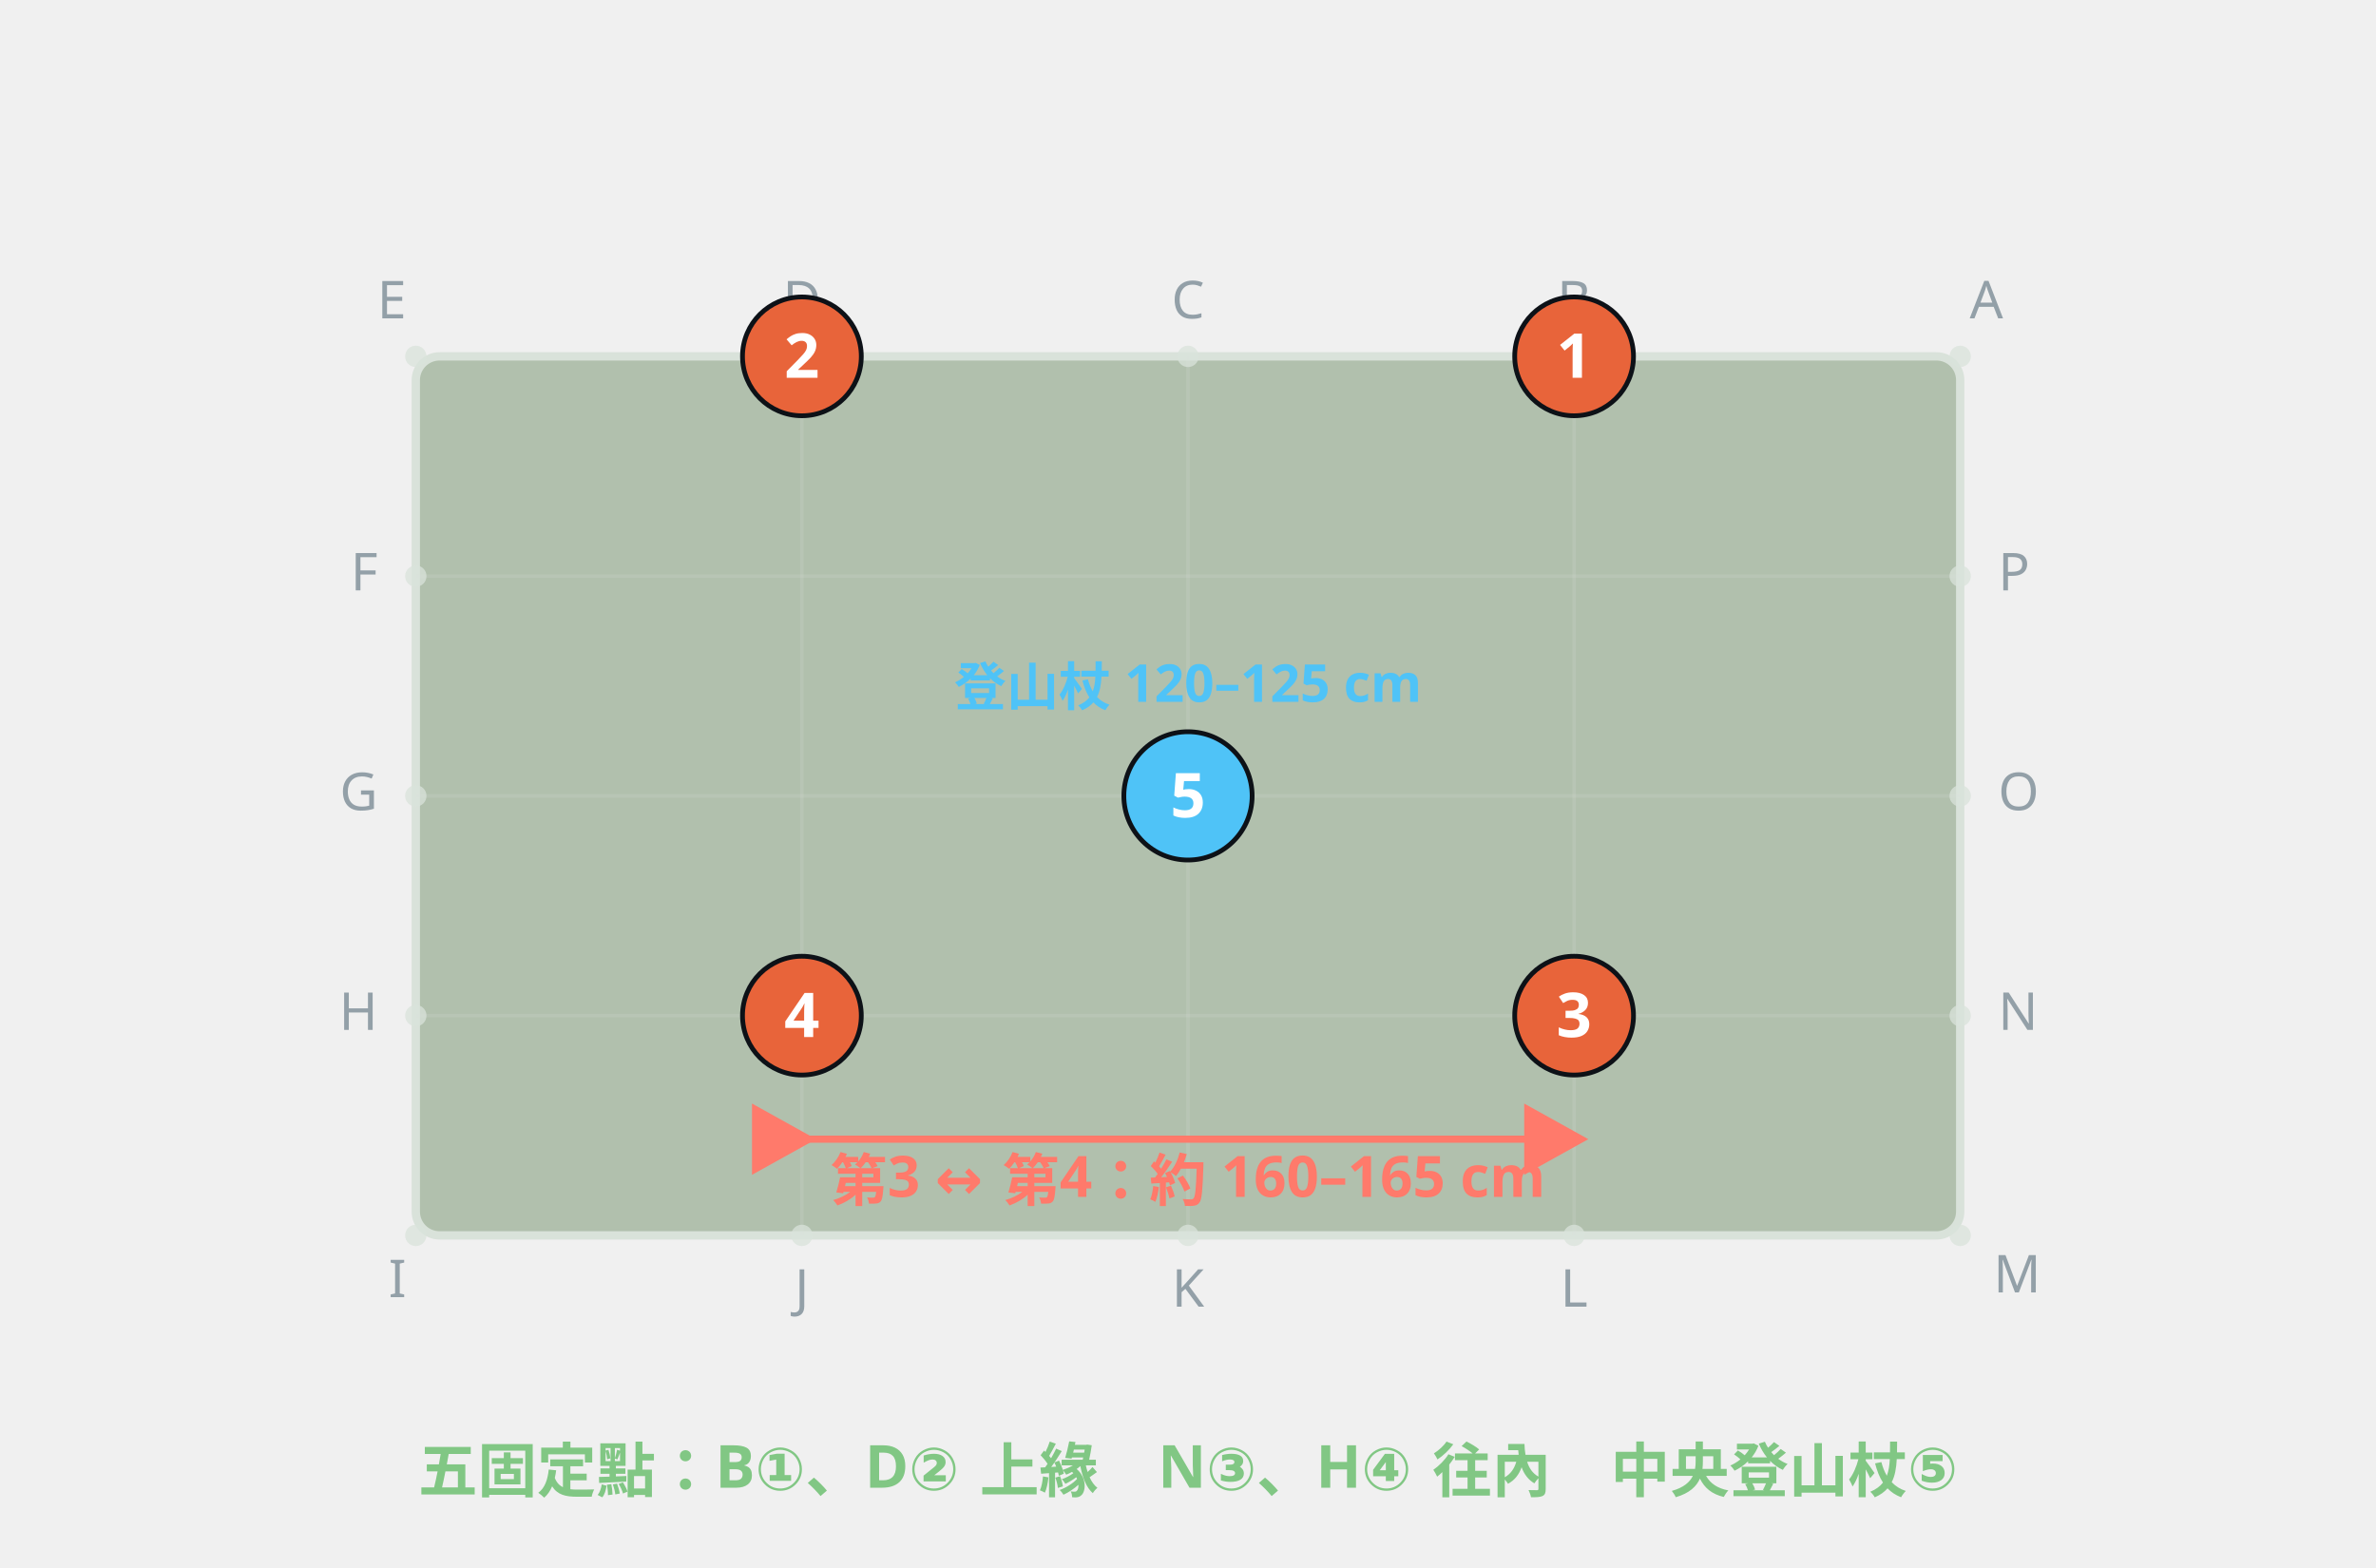
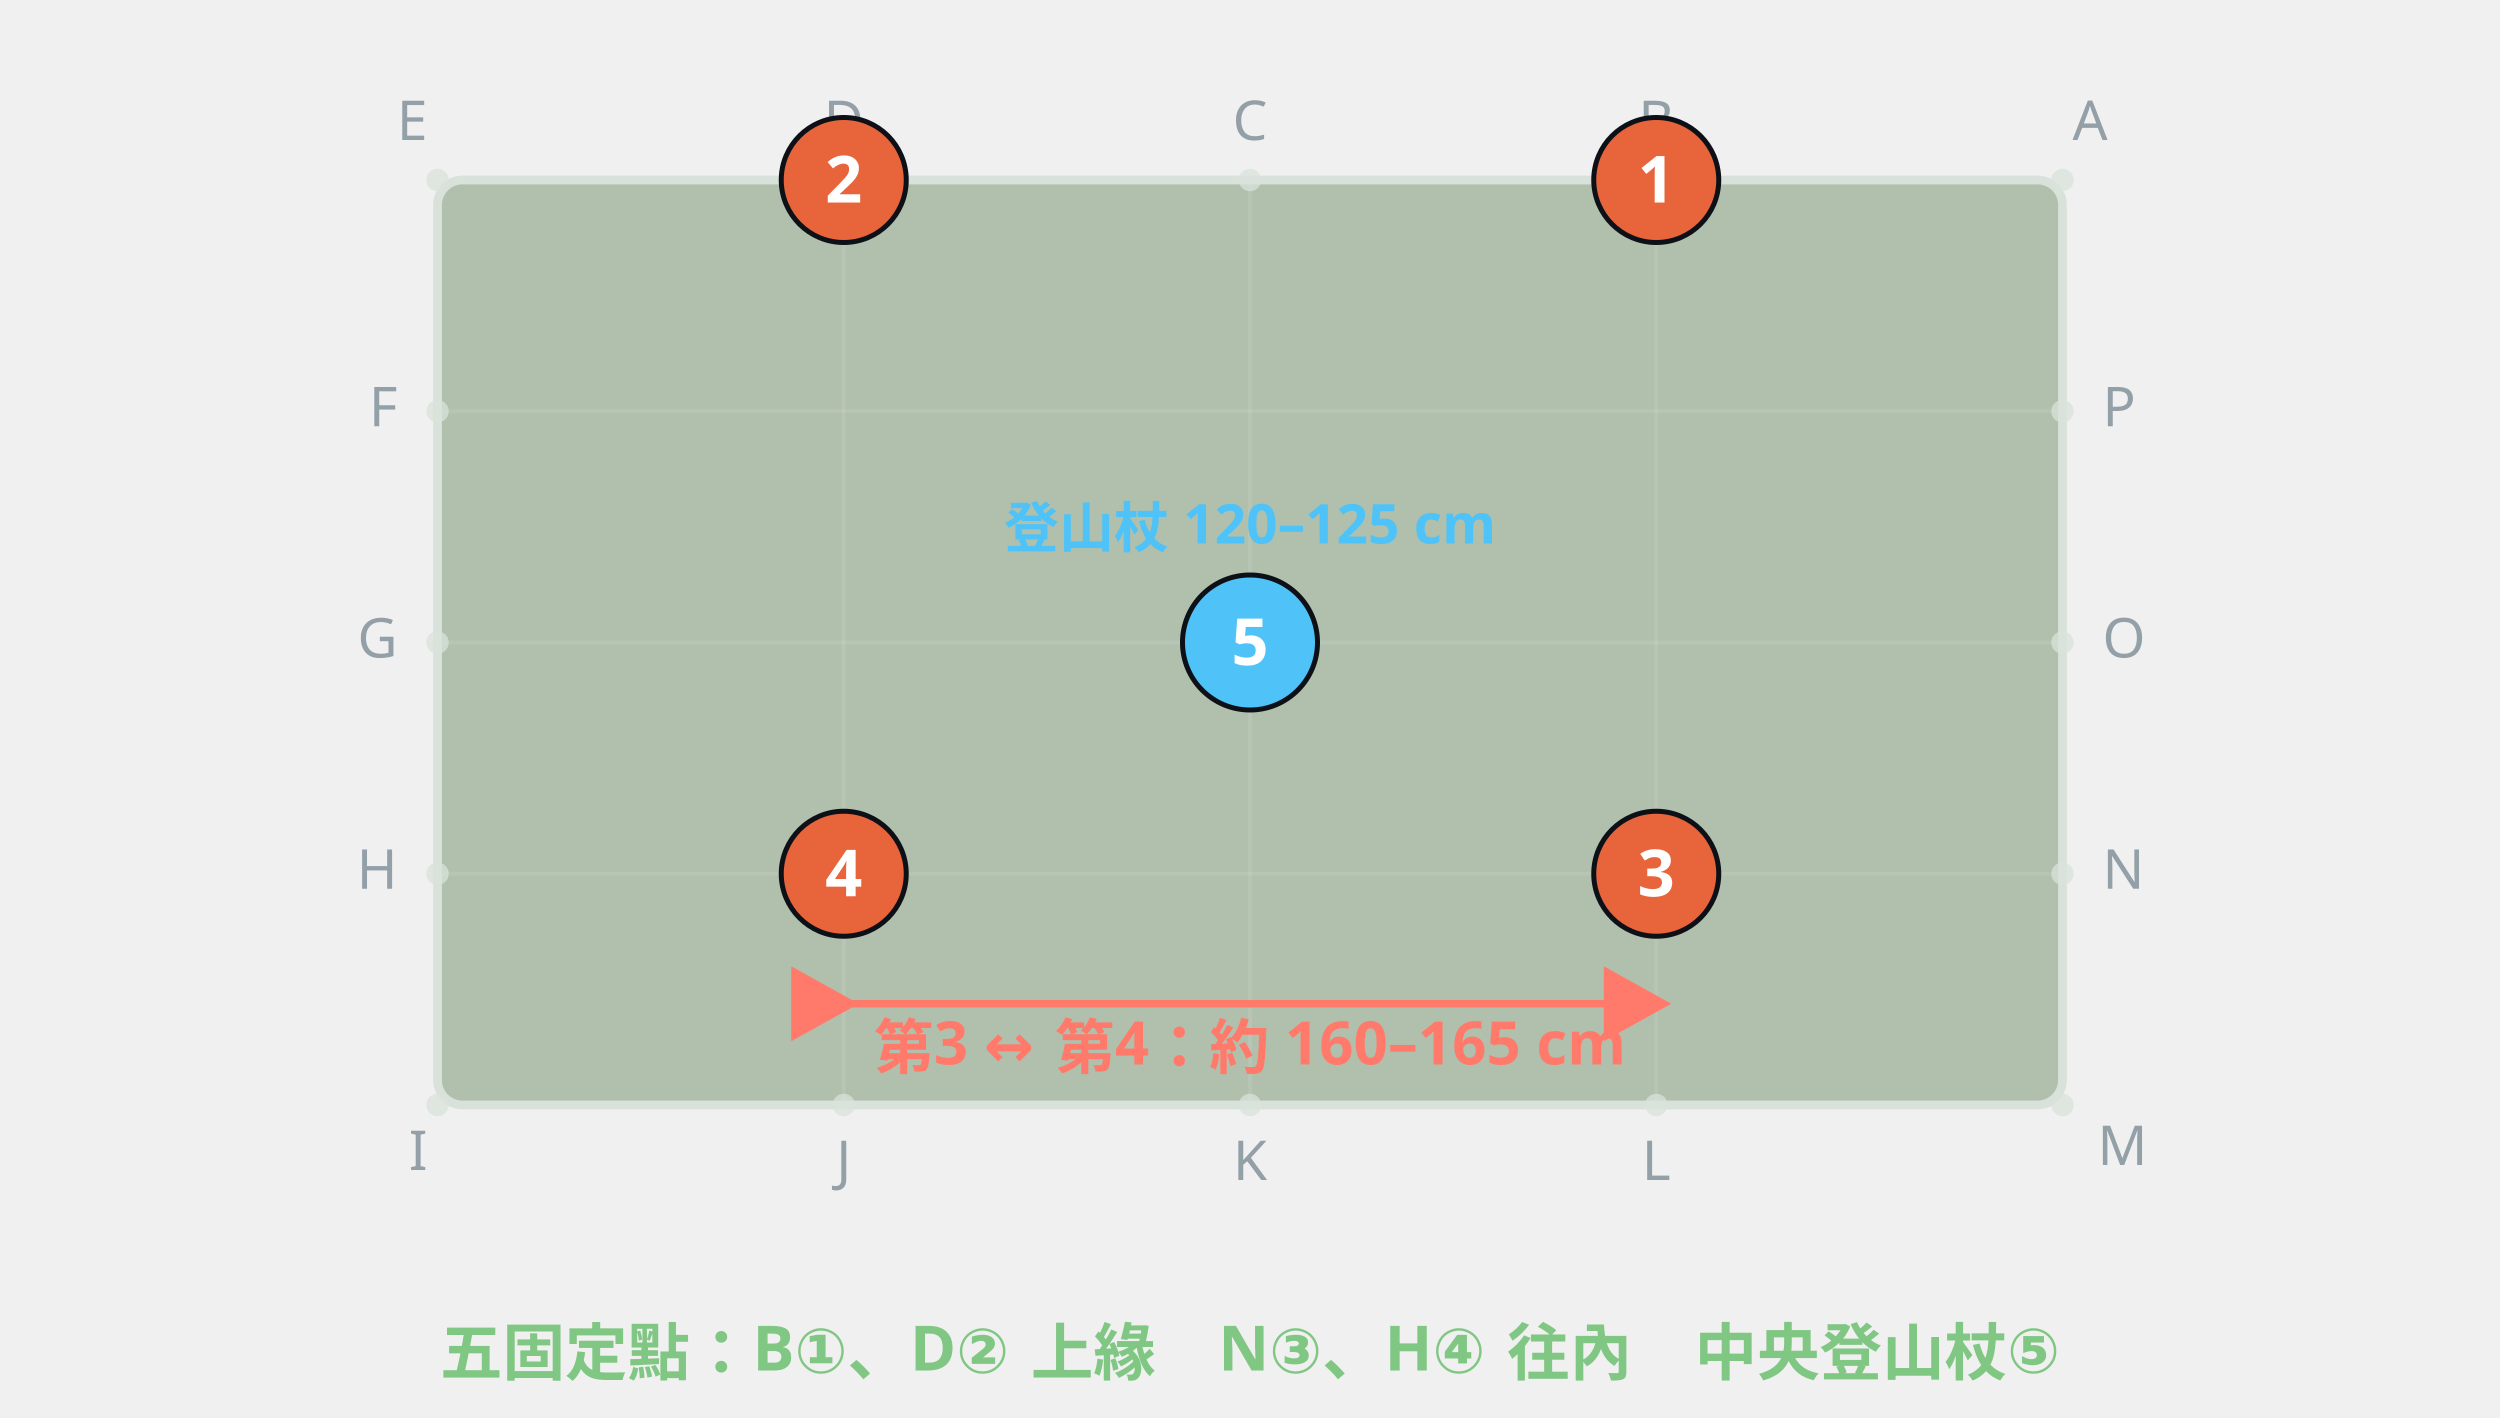
- <svg xmlns="http://www.w3.org/2000/svg" width="1000" height="660" viewBox="0 0 1000 660" font-family="&quot;Microsoft JhengHei&quot;,&quot;Noto Sans TC&quot;,sans-serif">
+ <svg xmlns="http://www.w3.org/2000/svg" width="1000" height="567" viewBox="0 78 1000 567" font-family="&quot;Microsoft JhengHei&quot;,&quot;Noto Sans TC&quot;,sans-serif">
  <defs>
    <marker id="ar" markerWidth="10" markerHeight="10" refX="7" refY="5" orient="auto">
      <path d="M0,0 L9,5 L0,10 z" fill="#ff7a6b" />
    </marker>
    <marker id="ao" markerWidth="10" markerHeight="10" refX="7" refY="5" orient="auto">
      <path d="M0,0 L9,5 L0,10 z" fill="#ffb74d" />
    </marker>
  </defs>
  <rect x="175" y="150" width="650" height="370" rx="10" fill="#5C7F52" fill-opacity="0.42" stroke="#d9e2da" stroke-width="3.5" />
  <line x1="337.5" y1="150" x2="337.5" y2="520" stroke="#d9e2da" stroke-opacity="0.18" stroke-width="1.5" />
  <line x1="175" y1="242.5" x2="825" y2="242.5" stroke="#d9e2da" stroke-opacity="0.18" stroke-width="1.5" />
  <line x1="500" y1="150" x2="500" y2="520" stroke="#d9e2da" stroke-opacity="0.18" stroke-width="1.5" />
  <line x1="175" y1="335" x2="825" y2="335" stroke="#d9e2da" stroke-opacity="0.18" stroke-width="1.5" />
  <line x1="662.5" y1="150" x2="662.5" y2="520" stroke="#d9e2da" stroke-opacity="0.18" stroke-width="1.5" />
  <line x1="175" y1="427.5" x2="825" y2="427.5" stroke="#d9e2da" stroke-opacity="0.18" stroke-width="1.5" />
  <circle cx="825" cy="150" r="4.5" fill="#d9e2da" fill-opacity="0.75" />
  <text x="829" y="134" font-size="22" fill="#93a0a8" text-anchor="start">A</text>
  <circle cx="662.5" cy="150" r="4.5" fill="#d9e2da" fill-opacity="0.75" />
  <text x="662.5" y="134" font-size="22" fill="#93a0a8" text-anchor="middle">B</text>
  <circle cx="500" cy="150" r="4.5" fill="#d9e2da" fill-opacity="0.75" />
  <text x="500" y="134" font-size="22" fill="#93a0a8" text-anchor="middle">C</text>
  <circle cx="337.5" cy="150" r="4.5" fill="#d9e2da" fill-opacity="0.75" />
  <text x="337.5" y="134" font-size="22" fill="#93a0a8" text-anchor="middle">D</text>
  <circle cx="175" cy="150" r="4.5" fill="#d9e2da" fill-opacity="0.75" />
  <text x="171" y="134" font-size="22" fill="#93a0a8" text-anchor="end">E</text>
  <circle cx="175" cy="242.5" r="4.5" fill="#d9e2da" fill-opacity="0.75" />
  <text x="159" y="248.5" font-size="22" fill="#93a0a8" text-anchor="end">F</text>
  <circle cx="175" cy="335" r="4.5" fill="#d9e2da" fill-opacity="0.75" />
  <text x="159" y="341" font-size="22" fill="#93a0a8" text-anchor="end">G</text>
  <circle cx="175" cy="427.5" r="4.5" fill="#d9e2da" fill-opacity="0.75" />
  <text x="159" y="433.5" font-size="22" fill="#93a0a8" text-anchor="end">H</text>
  <circle cx="175" cy="520" r="4.5" fill="#d9e2da" fill-opacity="0.75" />
  <text x="171" y="546" font-size="22" fill="#93a0a8" text-anchor="end">I</text>
  <circle cx="337.5" cy="520" r="4.5" fill="#d9e2da" fill-opacity="0.75" />
  <text x="337.5" y="550" font-size="22" fill="#93a0a8" text-anchor="middle">J</text>
  <circle cx="500" cy="520" r="4.5" fill="#d9e2da" fill-opacity="0.75" />
  <text x="500" y="550" font-size="22" fill="#93a0a8" text-anchor="middle">K</text>
  <circle cx="662.5" cy="520" r="4.5" fill="#d9e2da" fill-opacity="0.75" />
  <text x="662.5" y="550" font-size="22" fill="#93a0a8" text-anchor="middle">L</text>
  <circle cx="825" cy="520" r="4.5" fill="#d9e2da" fill-opacity="0.75" />
  <text x="839" y="544" font-size="22" fill="#93a0a8" text-anchor="start">M</text>
  <circle cx="825" cy="427.5" r="4.5" fill="#d9e2da" fill-opacity="0.75" />
  <text x="841" y="433.5" font-size="22" fill="#93a0a8" text-anchor="start">N</text>
  <circle cx="825" cy="335" r="4.5" fill="#d9e2da" fill-opacity="0.75" />
  <text x="841" y="341" font-size="22" fill="#93a0a8" text-anchor="start">O</text>
  <circle cx="825" cy="242.5" r="4.5" fill="#d9e2da" fill-opacity="0.75" />
  <text x="841" y="248.5" font-size="22" fill="#93a0a8" text-anchor="start">P</text>
  <circle cx="662.5" cy="150" r="25" fill="#e8643a" stroke="#0d1117" stroke-width="2" />
  <text x="662.5" y="159" font-size="26" font-weight="700" fill="#fff" text-anchor="middle">1</text>
  <circle cx="337.5" cy="150" r="25" fill="#e8643a" stroke="#0d1117" stroke-width="2" />
  <text x="337.5" y="159" font-size="26" font-weight="700" fill="#fff" text-anchor="middle">2</text>
  <circle cx="662.5" cy="427.5" r="25" fill="#e8643a" stroke="#0d1117" stroke-width="2" />
  <text x="662.5" y="436.5" font-size="26" font-weight="700" fill="#fff" text-anchor="middle">3</text>
  <circle cx="337.5" cy="427.5" r="25" fill="#e8643a" stroke="#0d1117" stroke-width="2" />
  <text x="337.5" y="436.5" font-size="26" font-weight="700" fill="#fff" text-anchor="middle">4</text>
  <circle cx="500" cy="335" r="27" fill="#4fc3f7" stroke="#0d1117" stroke-width="2" />
  <text x="500" y="344" font-size="26" font-weight="700" fill="#fff" text-anchor="middle">5</text>
  <line x1="337.5" y1="479.5" x2="662.5" y2="479.5" stroke="#ff7a6b" stroke-width="3" marker-start="url(#ar)" marker-end="url(#ar)" />
  <text x="500" y="505.5" font-size="24" font-weight="700" fill="#ff7a6b" text-anchor="middle">第3 ↔ 第4：約 160–165 cm</text>
  <text x="500" y="297" font-size="22" font-weight="700" fill="#4fc3f7" text-anchor="middle">登山杖 120–125 cm</text>
  <text x="500.0" y="628" font-size="25" font-weight="700" fill="#81c784" text-anchor="middle">五固定點：B①、D② 上緣　N③、H④ 往內　中央登山杖⑤</text>
</svg>
